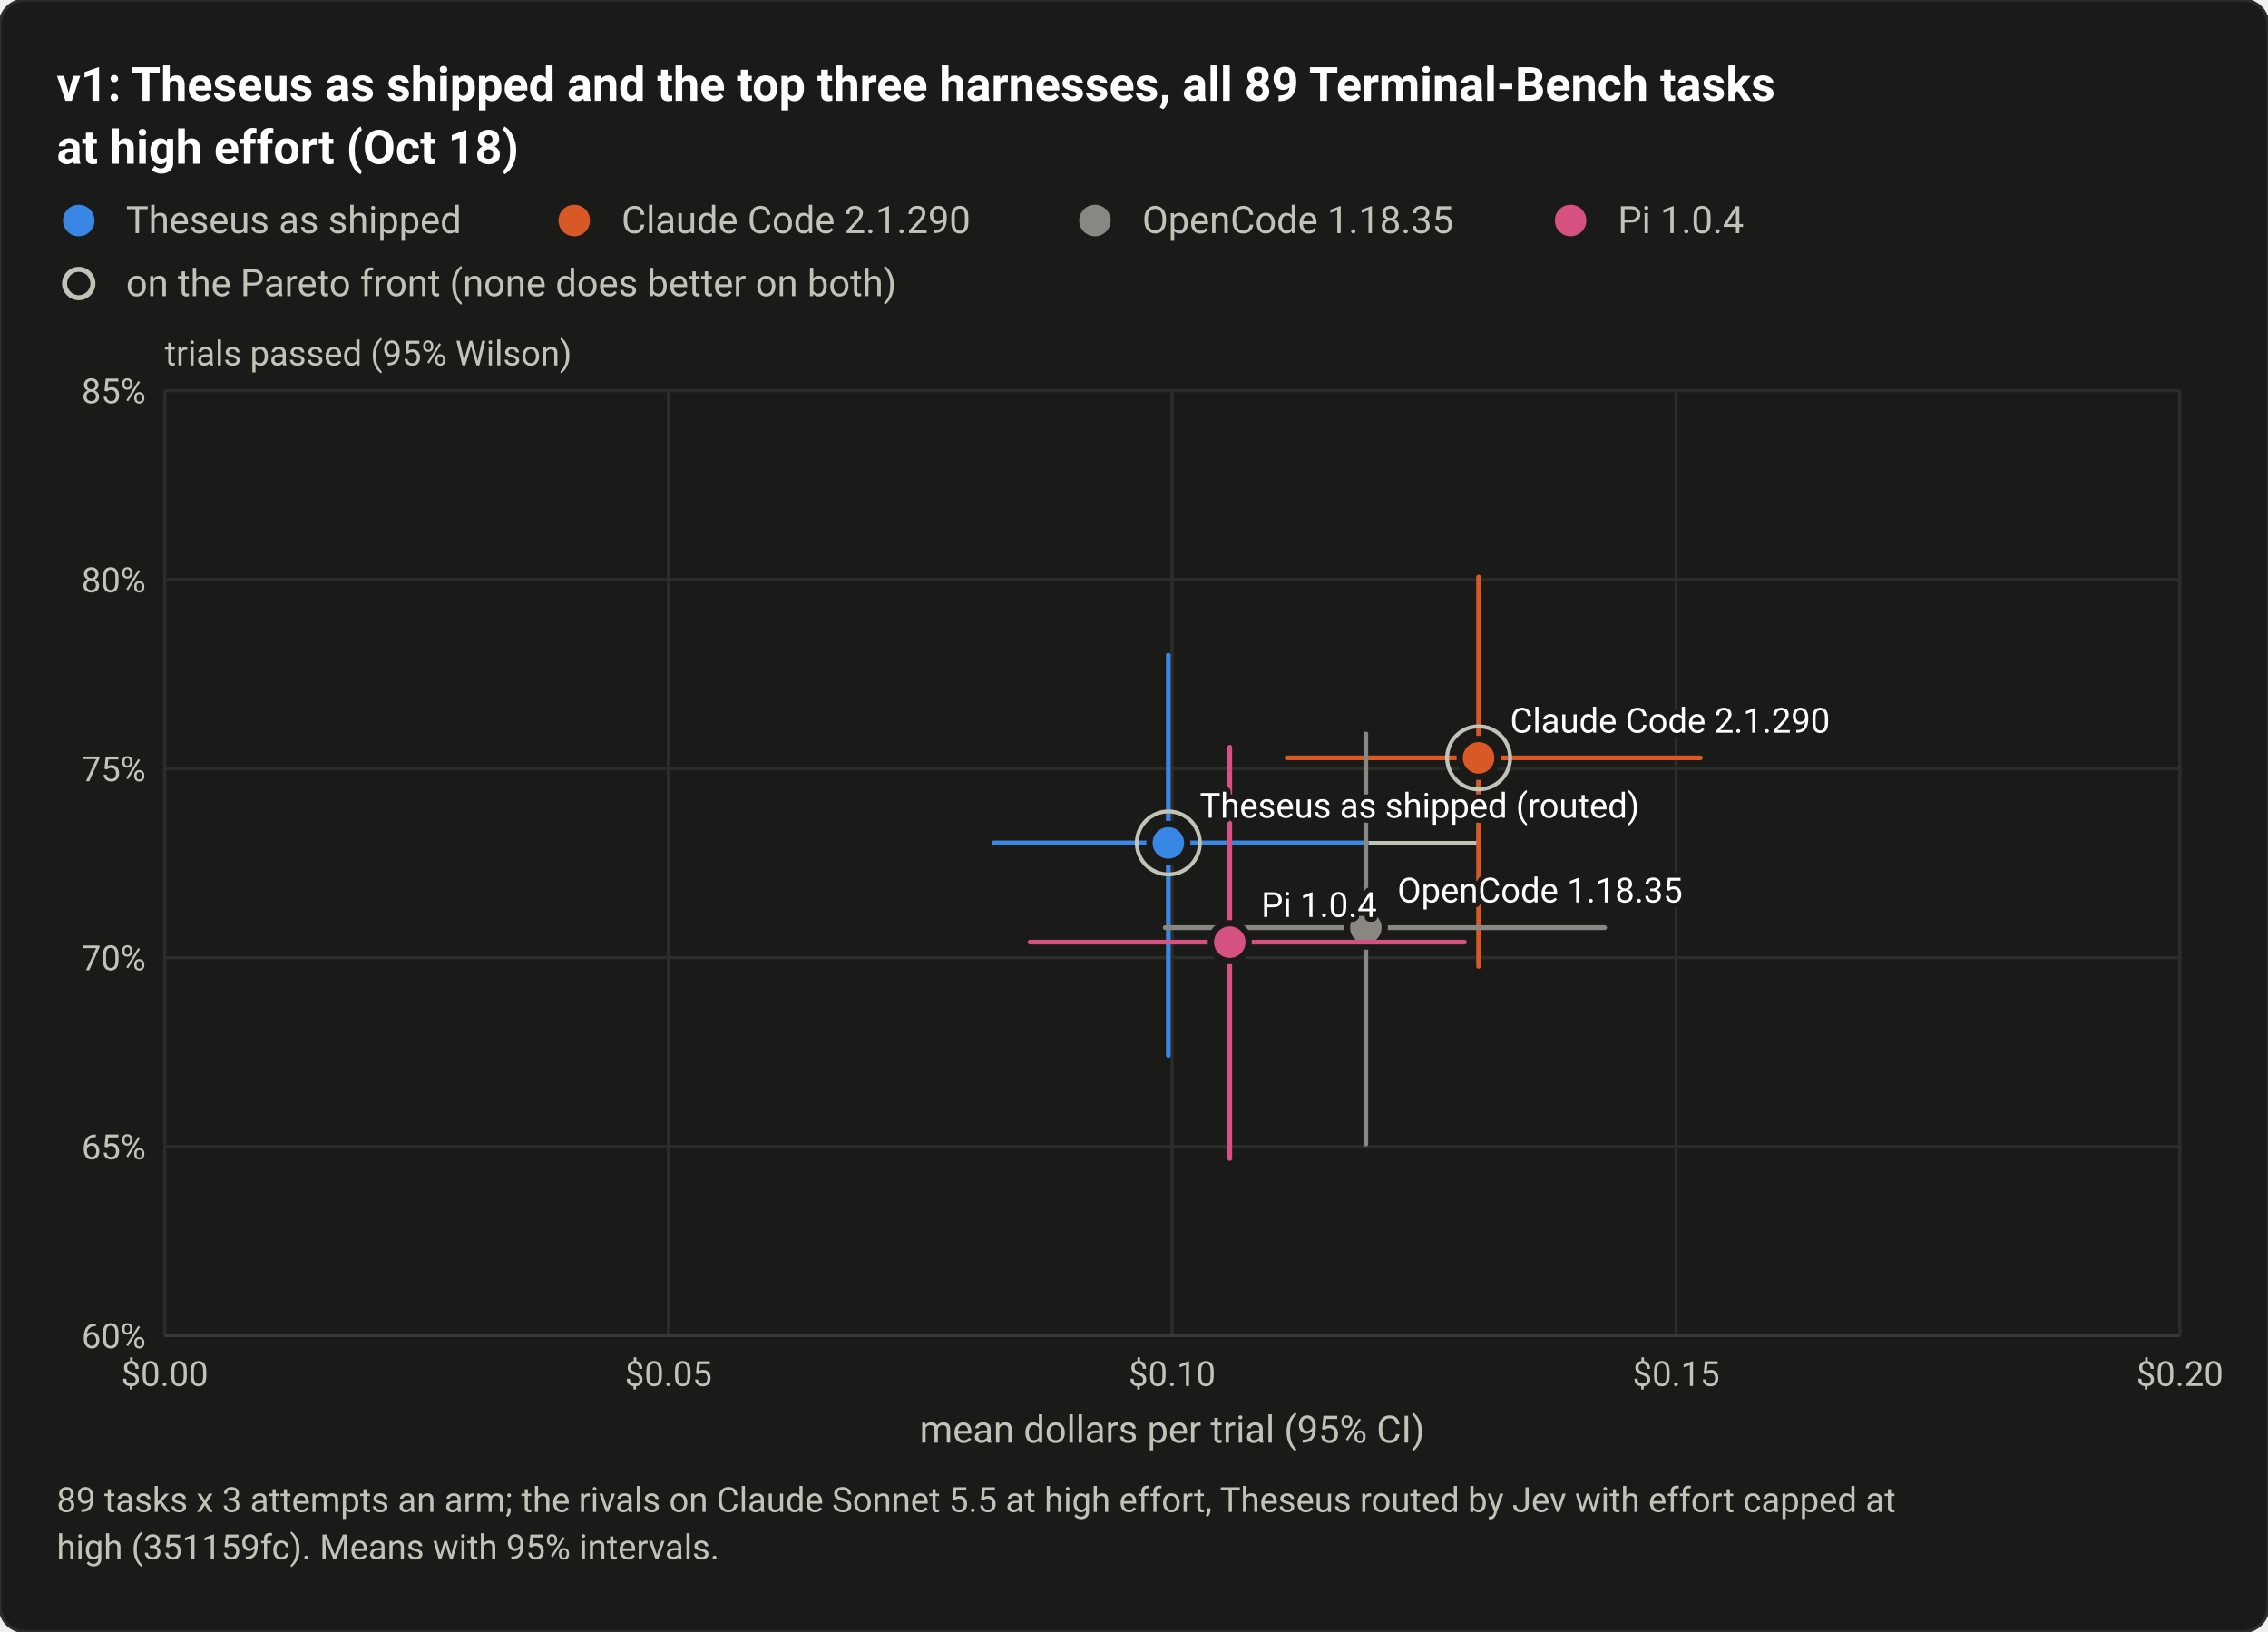
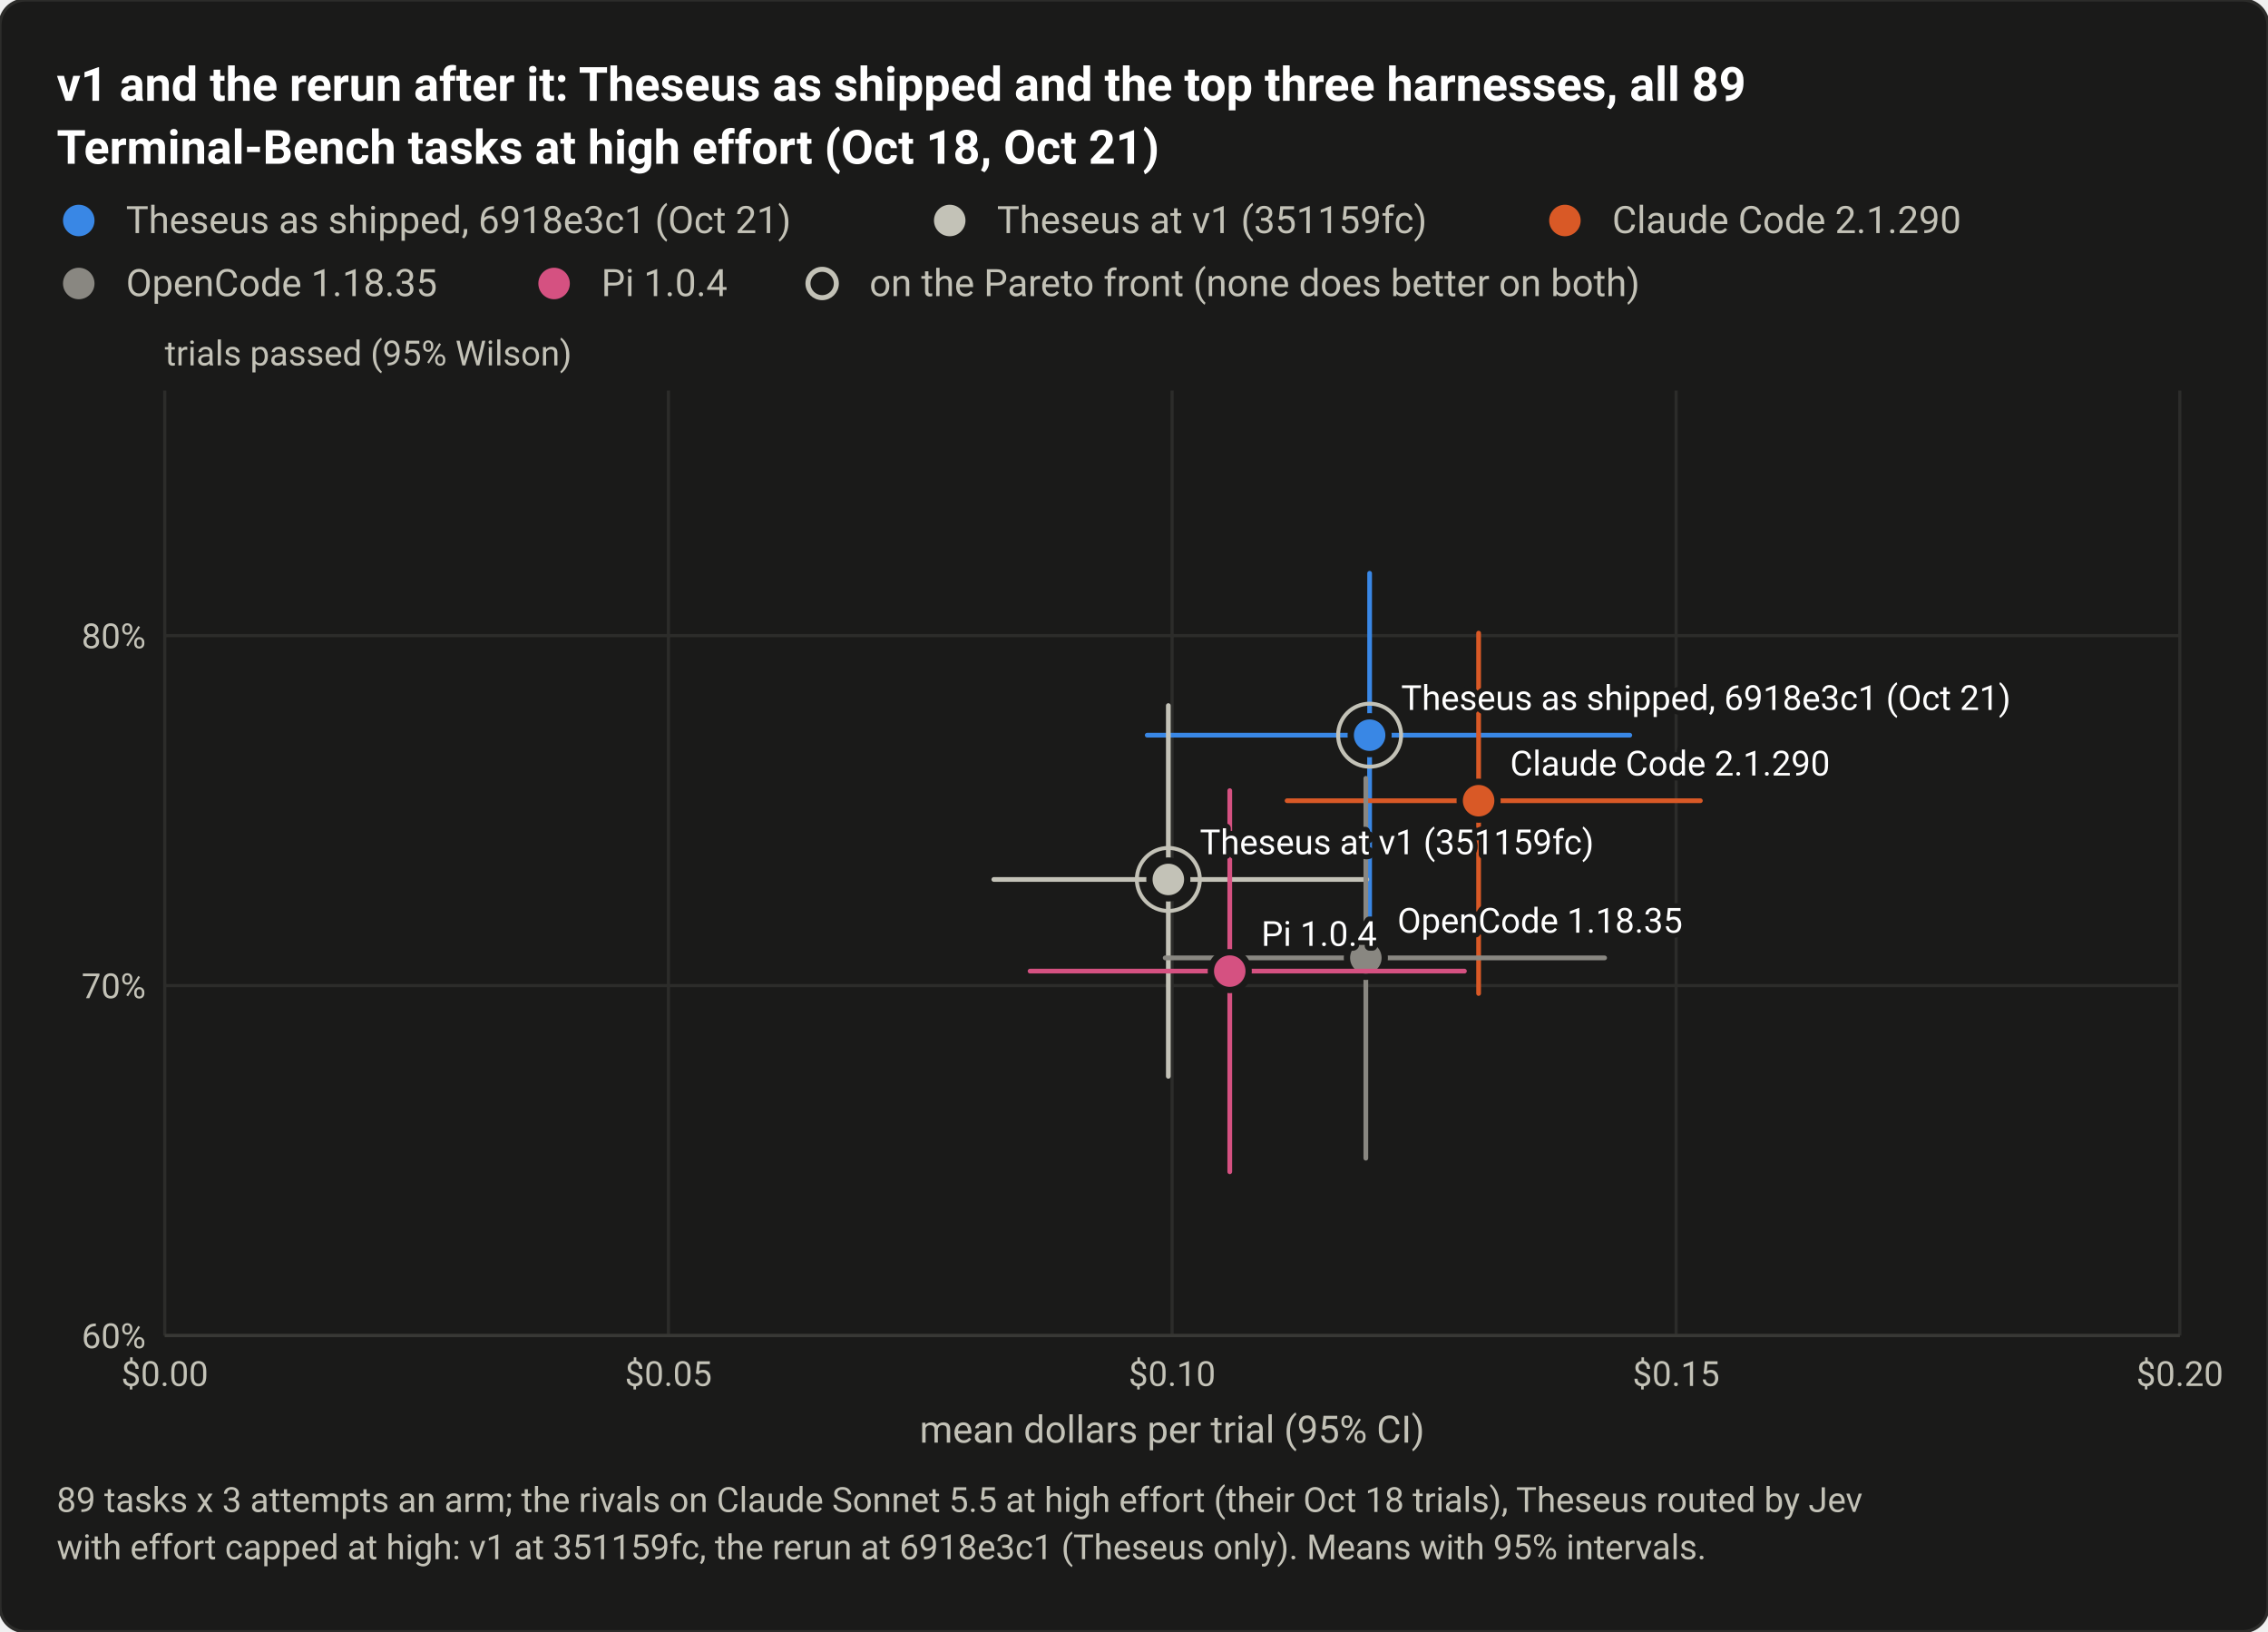
<svg xmlns="http://www.w3.org/2000/svg" width="720" height="518" viewBox="0 0 720 518" role="img" aria-labelledby="t-frontier-v1-high t-frontier-v1-high-d" font-family="system-ui, -apple-system, 'Segoe UI', Roboto, Helvetica, Arial, sans-serif">
  <rect width="720" height="518" rx="8" fill="#1a1a19" stroke="#2c2c2a" />
-   <text x="18.0" y="32.0" font-size="15" fill="#ffffff" font-weight="600">v1: Theseus as shipped and the top three harnesses, all 89 Terminal-Bench tasks</text>
-   <text x="18.0" y="52.0" font-size="15" fill="#ffffff" font-weight="600">at high effort (Oct 18)</text>
+   <text x="18.0" y="32.0" font-size="15" fill="#ffffff" font-weight="600">v1 and the rerun after it: Theseus as shipped and the top three harnesses, all 89</text>
+   <text x="18.0" y="52.0" font-size="15" fill="#ffffff" font-weight="600">Terminal-Bench tasks at high effort (Oct 18, Oct 21)</text>
  <circle cx="25.0" cy="70.0" r="5" fill="#3987e5" />
-   <text x="40.0" y="74.0" font-size="12" fill="#c3c2b7">Theseus as shipped</text>
-   <circle cx="182.3" cy="70.0" r="5" fill="#d95926" />
-   <text x="197.3" y="74.0" font-size="12" fill="#c3c2b7">Claude Code 2.1.290</text>
-   <circle cx="347.6" cy="70.0" r="5" fill="#898781" />
-   <text x="362.6" y="74.0" font-size="12" fill="#c3c2b7">OpenCode 1.18.35</text>
-   <circle cx="498.6" cy="70.0" r="5" fill="#d55181" />
-   <text x="513.6" y="74.0" font-size="12" fill="#c3c2b7">Pi 1.0.4</text>
-   <circle cx="25.0" cy="90.0" r="4.5" fill="#1a1a19" stroke="#c3c2b7" stroke-width="1.6" />
-   <text x="40.0" y="94.0" font-size="12" fill="#c3c2b7">on the Pareto front (none does better on both)</text>
+   <text x="40.0" y="74.0" font-size="12" fill="#c3c2b7">Theseus as shipped, 6918e3c1 (Oct 21)</text>
+   <circle cx="301.5" cy="70.0" r="5" fill="#c3c2b7" />
+   <text x="316.5" y="74.0" font-size="12" fill="#c3c2b7">Theseus at v1 (351159fc)</text>
+   <circle cx="496.8" cy="70.0" r="5" fill="#d95926" />
+   <text x="511.8" y="74.0" font-size="12" fill="#c3c2b7">Claude Code 2.1.290</text>
+   <circle cx="25.0" cy="90.0" r="5" fill="#898781" />
+   <text x="40.0" y="94.0" font-size="12" fill="#c3c2b7">OpenCode 1.18.35</text>
+   <circle cx="175.9" cy="90.0" r="5" fill="#d55181" />
+   <text x="190.9" y="94.0" font-size="12" fill="#c3c2b7">Pi 1.0.4</text>
+   <circle cx="261.0" cy="90.0" r="4.5" fill="#1a1a19" stroke="#c3c2b7" stroke-width="1.6" />
+   <text x="276.0" y="94.0" font-size="12" fill="#c3c2b7">on the Pareto front (none does better on both)</text>
  <line x1="52.3" y1="424.0" x2="692.0" y2="424.0" stroke="#2c2c2a" stroke-width="1" />
  <text x="46.3" y="428.0" font-size="11" fill="#c3c2b7" text-anchor="end" style="font-variant-numeric: tabular-nums">60%</text>
-   <line x1="52.3" y1="364.0" x2="692.0" y2="364.0" stroke="#2c2c2a" stroke-width="1" />
-   <text x="46.3" y="368.0" font-size="11" fill="#c3c2b7" text-anchor="end" style="font-variant-numeric: tabular-nums">65%</text>
-   <line x1="52.3" y1="304.0" x2="692.0" y2="304.0" stroke="#2c2c2a" stroke-width="1" />
-   <text x="46.3" y="308.0" font-size="11" fill="#c3c2b7" text-anchor="end" style="font-variant-numeric: tabular-nums">70%</text>
-   <line x1="52.3" y1="244.0" x2="692.0" y2="244.0" stroke="#2c2c2a" stroke-width="1" />
-   <text x="46.3" y="248.0" font-size="11" fill="#c3c2b7" text-anchor="end" style="font-variant-numeric: tabular-nums">75%</text>
-   <line x1="52.3" y1="184.0" x2="692.0" y2="184.0" stroke="#2c2c2a" stroke-width="1" />
-   <text x="46.3" y="188.0" font-size="11" fill="#c3c2b7" text-anchor="end" style="font-variant-numeric: tabular-nums">80%</text>
-   <line x1="52.3" y1="124.0" x2="692.0" y2="124.0" stroke="#2c2c2a" stroke-width="1" />
-   <text x="46.3" y="128.0" font-size="11" fill="#c3c2b7" text-anchor="end" style="font-variant-numeric: tabular-nums">85%</text>
+   <line x1="52.3" y1="312.9" x2="692.0" y2="312.9" stroke="#2c2c2a" stroke-width="1" />
+   <text x="46.3" y="316.9" font-size="11" fill="#c3c2b7" text-anchor="end" style="font-variant-numeric: tabular-nums">70%</text>
+   <line x1="52.3" y1="201.8" x2="692.0" y2="201.8" stroke="#2c2c2a" stroke-width="1" />
+   <text x="46.3" y="205.8" font-size="11" fill="#c3c2b7" text-anchor="end" style="font-variant-numeric: tabular-nums">80%</text>
  <text x="52.3" y="116.0" font-size="11" fill="#c3c2b7">trials passed (95% Wilson)</text>
  <line x1="52.3" y1="124.0" x2="52.3" y2="424.0" stroke="#2c2c2a" stroke-width="1" />
  <text x="52.3" y="440.0" font-size="11" fill="#c3c2b7" text-anchor="middle" style="font-variant-numeric: tabular-nums">$0.00</text>
  <line x1="212.2" y1="124.0" x2="212.2" y2="424.0" stroke="#2c2c2a" stroke-width="1" />
  <text x="212.2" y="440.0" font-size="11" fill="#c3c2b7" text-anchor="middle" style="font-variant-numeric: tabular-nums">$0.05</text>
  <line x1="372.1" y1="124.0" x2="372.1" y2="424.0" stroke="#2c2c2a" stroke-width="1" />
  <text x="372.1" y="440.0" font-size="11" fill="#c3c2b7" text-anchor="middle" style="font-variant-numeric: tabular-nums">$0.10</text>
  <line x1="532.1" y1="124.0" x2="532.1" y2="424.0" stroke="#2c2c2a" stroke-width="1" />
  <text x="532.1" y="440.0" font-size="11" fill="#c3c2b7" text-anchor="middle" style="font-variant-numeric: tabular-nums">$0.15</text>
  <line x1="692.0" y1="124.0" x2="692.0" y2="424.0" stroke="#2c2c2a" stroke-width="1" />
  <text x="692.0" y="440.0" font-size="11" fill="#c3c2b7" text-anchor="middle" style="font-variant-numeric: tabular-nums">$0.20</text>
  <line x1="52.3" y1="424.0" x2="692.0" y2="424.0" stroke="#383835" stroke-width="1" />
  <text x="372.1" y="458.0" font-size="12" fill="#c3c2b7" text-anchor="middle">mean dollars per trial (95% CI)</text>
-   <path d="M370.9,267.6H469.4V240.6" fill="none" stroke="#c3c2b7" stroke-width="1.25" />
+   <path d="M370.9,279.2H434.8V233.4" fill="none" stroke="#c3c2b7" stroke-width="1.25" />
  <g>
-     <line x1="315.5" y1="267.6" x2="433.9" y2="267.6" stroke="#3987e5" stroke-width="1.5" stroke-linecap="round" />
-     <line x1="370.9" y1="335.1" x2="370.9" y2="208.0" stroke="#3987e5" stroke-width="1.5" stroke-linecap="round" />
-     <circle cx="370.9" cy="267.6" r="12" fill="transparent" />
-     <circle cx="370.9" cy="267.6" r="6" fill="#3987e5" stroke="#1a1a19" stroke-width="2" />
+     <line x1="364.2" y1="233.4" x2="517.4" y2="233.4" stroke="#3987e5" stroke-width="1.5" stroke-linecap="round" />
+     <line x1="434.8" y1="293.4" x2="434.8" y2="182.0" stroke="#3987e5" stroke-width="1.5" stroke-linecap="round" />
+     <circle cx="434.8" cy="233.4" r="12" fill="transparent" />
+     <circle cx="434.8" cy="233.4" r="6" fill="#3987e5" stroke="#1a1a19" stroke-width="2" />
  </g>
-   <circle cx="370.9" cy="267.6" r="10" fill="none" stroke="#c3c2b7" stroke-width="1.25" />
+   <circle cx="434.8" cy="233.4" r="10" fill="none" stroke="#c3c2b7" stroke-width="1.25" />
  <g>
-     <line x1="408.6" y1="240.6" x2="539.8" y2="240.6" stroke="#d95926" stroke-width="1.5" stroke-linecap="round" />
-     <line x1="469.4" y1="306.8" x2="469.4" y2="183.2" stroke="#d95926" stroke-width="1.5" stroke-linecap="round" />
-     <circle cx="469.4" cy="240.6" r="12" fill="transparent" />
-     <circle cx="469.4" cy="240.6" r="6" fill="#d95926" stroke="#1a1a19" stroke-width="2" />
+     <line x1="315.5" y1="279.2" x2="433.9" y2="279.2" stroke="#c3c2b7" stroke-width="1.5" stroke-linecap="round" />
+     <line x1="370.9" y1="341.7" x2="370.9" y2="224.0" stroke="#c3c2b7" stroke-width="1.5" stroke-linecap="round" />
+     <circle cx="370.9" cy="279.2" r="12" fill="transparent" />
+     <circle cx="370.9" cy="279.2" r="6" fill="#c3c2b7" stroke="#1a1a19" stroke-width="2" />
  </g>
-   <circle cx="469.4" cy="240.6" r="10" fill="none" stroke="#c3c2b7" stroke-width="1.25" />
+   <circle cx="370.9" cy="279.2" r="10" fill="none" stroke="#c3c2b7" stroke-width="1.25" />
  <g>
-     <line x1="369.9" y1="294.5" x2="509.4" y2="294.5" stroke="#898781" stroke-width="1.5" stroke-linecap="round" />
-     <line x1="433.6" y1="363.2" x2="433.6" y2="233.0" stroke="#898781" stroke-width="1.5" stroke-linecap="round" />
-     <circle cx="433.6" cy="294.5" r="12" fill="transparent" />
-     <circle cx="433.6" cy="294.5" r="6" fill="#898781" stroke="#1a1a19" stroke-width="2" />
+     <line x1="408.6" y1="254.2" x2="539.8" y2="254.2" stroke="#d95926" stroke-width="1.5" stroke-linecap="round" />
+     <line x1="469.4" y1="315.4" x2="469.4" y2="201.0" stroke="#d95926" stroke-width="1.5" stroke-linecap="round" />
+     <circle cx="469.4" cy="254.2" r="12" fill="transparent" />
+     <circle cx="469.4" cy="254.2" r="6" fill="#d95926" stroke="#1a1a19" stroke-width="2" />
  </g>
  <g>
-     <line x1="327.0" y1="299.1" x2="464.9" y2="299.1" stroke="#d55181" stroke-width="1.5" stroke-linecap="round" />
-     <line x1="390.4" y1="367.8" x2="390.4" y2="237.2" stroke="#d55181" stroke-width="1.5" stroke-linecap="round" />
-     <circle cx="390.4" cy="299.1" r="12" fill="transparent" />
-     <circle cx="390.4" cy="299.1" r="6" fill="#d55181" stroke="#1a1a19" stroke-width="2" />
+     <line x1="369.9" y1="304.1" x2="509.4" y2="304.1" stroke="#898781" stroke-width="1.5" stroke-linecap="round" />
+     <line x1="433.6" y1="367.7" x2="433.6" y2="247.1" stroke="#898781" stroke-width="1.5" stroke-linecap="round" />
+     <circle cx="433.6" cy="304.1" r="12" fill="transparent" />
+     <circle cx="433.6" cy="304.1" r="6" fill="#898781" stroke="#1a1a19" stroke-width="2" />
  </g>
-   <text x="380.9" y="259.6" font-size="11" fill="#ffffff" stroke="#1a1a19" stroke-width="3" stroke-linejoin="round" paint-order="stroke">Theseus as shipped (routed)</text>
-   <text x="479.4" y="232.6" font-size="11" fill="#ffffff" stroke="#1a1a19" stroke-width="3" stroke-linejoin="round" paint-order="stroke">Claude Code 2.1.290</text>
-   <text x="443.6" y="286.5" font-size="11" fill="#ffffff" stroke="#1a1a19" stroke-width="3" stroke-linejoin="round" paint-order="stroke">OpenCode 1.18.35</text>
-   <text x="400.4" y="291.1" font-size="11" fill="#ffffff" stroke="#1a1a19" stroke-width="3" stroke-linejoin="round" paint-order="stroke">Pi 1.0.4</text>
-   <text x="18.0" y="480.0" font-size="11" fill="#c3c2b7">89 tasks x 3 attempts an arm; the rivals on Claude Sonnet 5.5 at high effort, Theseus routed by Jev with effort capped at</text>
-   <text x="18.0" y="495.0" font-size="11" fill="#c3c2b7">high (351159fc). Means with 95% intervals.</text>
+   <g>
+     <line x1="327.0" y1="308.3" x2="464.9" y2="308.3" stroke="#d55181" stroke-width="1.5" stroke-linecap="round" />
+     <line x1="390.4" y1="372.0" x2="390.4" y2="251.0" stroke="#d55181" stroke-width="1.5" stroke-linecap="round" />
+     <circle cx="390.4" cy="308.3" r="12" fill="transparent" />
+     <circle cx="390.4" cy="308.3" r="6" fill="#d55181" stroke="#1a1a19" stroke-width="2" />
+   </g>
+   <text x="444.8" y="225.4" font-size="11" fill="#ffffff" stroke="#1a1a19" stroke-width="3" stroke-linejoin="round" paint-order="stroke">Theseus as shipped, 6918e3c1 (Oct 21)</text>
+   <text x="380.9" y="271.2" font-size="11" fill="#ffffff" stroke="#1a1a19" stroke-width="3" stroke-linejoin="round" paint-order="stroke">Theseus at v1 (351159fc)</text>
+   <text x="479.4" y="246.2" font-size="11" fill="#ffffff" stroke="#1a1a19" stroke-width="3" stroke-linejoin="round" paint-order="stroke">Claude Code 2.1.290</text>
+   <text x="443.6" y="296.1" font-size="11" fill="#ffffff" stroke="#1a1a19" stroke-width="3" stroke-linejoin="round" paint-order="stroke">OpenCode 1.18.35</text>
+   <text x="400.4" y="300.3" font-size="11" fill="#ffffff" stroke="#1a1a19" stroke-width="3" stroke-linejoin="round" paint-order="stroke">Pi 1.0.4</text>
+   <text x="18.0" y="480.0" font-size="11" fill="#c3c2b7">89 tasks x 3 attempts an arm; the rivals on Claude Sonnet 5.5 at high effort (their Oct 18 trials), Theseus routed by Jev</text>
+   <text x="18.0" y="495.0" font-size="11" fill="#c3c2b7">with effort capped at high: v1 at 351159fc, the rerun at 6918e3c1 (Theseus only). Means with 95% intervals.</text>
</svg>
